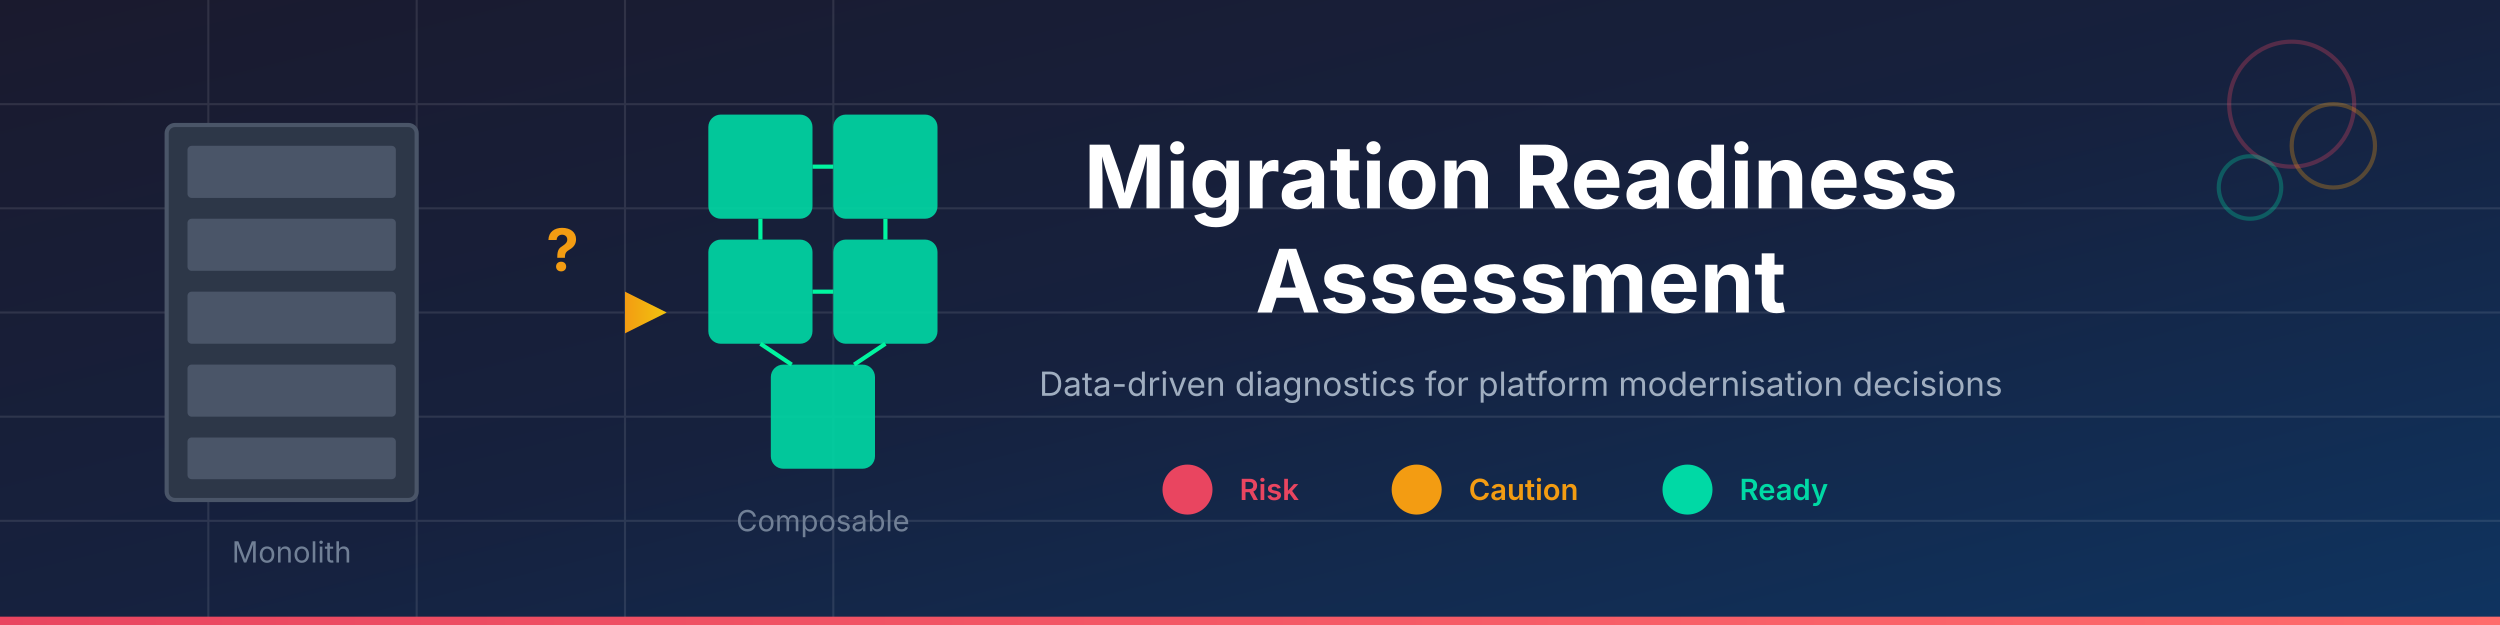
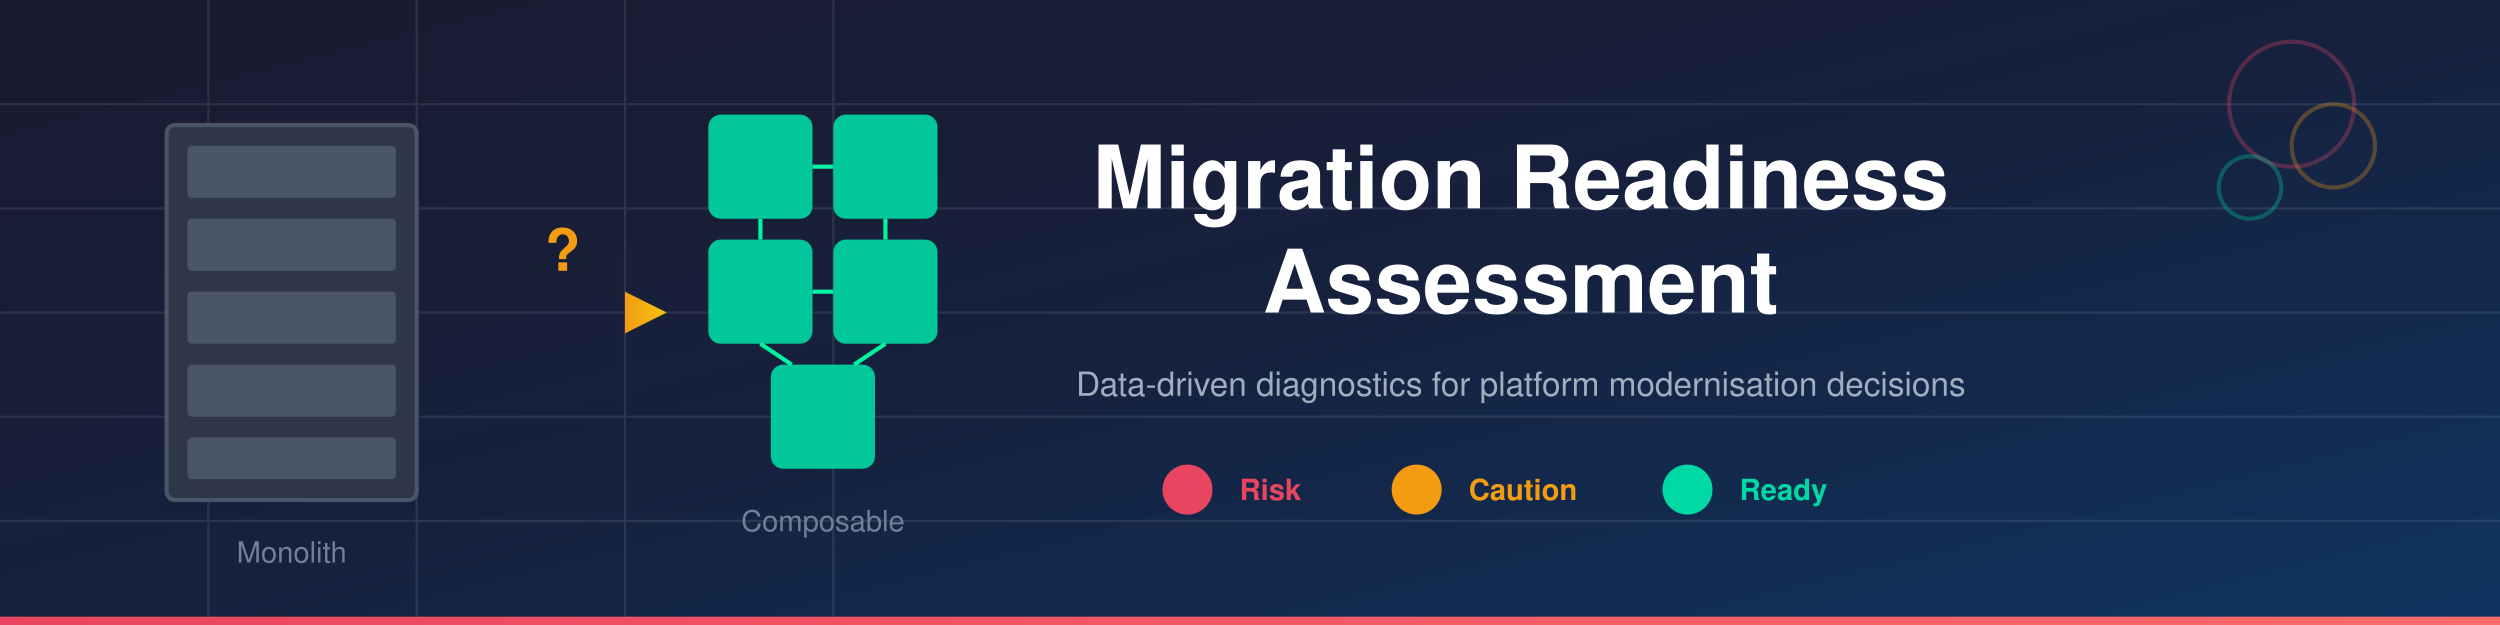
<svg xmlns="http://www.w3.org/2000/svg" viewBox="0 0 1200 300">
  <defs>
    <linearGradient id="bgGradient" x1="0%" y1="0%" x2="100%" y2="100%">
      <stop offset="0%" style="stop-color:#1a1a2e;stop-opacity:1" />
      <stop offset="50%" style="stop-color:#16213e;stop-opacity:1" />
      <stop offset="100%" style="stop-color:#0f3460;stop-opacity:1" />
    </linearGradient>
    <linearGradient id="accentGradient" x1="0%" y1="0%" x2="100%" y2="0%">
      <stop offset="0%" style="stop-color:#e94560;stop-opacity:1" />
      <stop offset="100%" style="stop-color:#ff6b6b;stop-opacity:1" />
    </linearGradient>
    <linearGradient id="greenGradient" x1="0%" y1="0%" x2="100%" y2="0%">
      <stop offset="0%" style="stop-color:#00d9a5;stop-opacity:1" />
      <stop offset="100%" style="stop-color:#00f5a0;stop-opacity:1" />
    </linearGradient>
    <linearGradient id="amberGradient" x1="0%" y1="0%" x2="100%" y2="0%">
      <stop offset="0%" style="stop-color:#f39c12;stop-opacity:1" />
      <stop offset="100%" style="stop-color:#f1c40f;stop-opacity:1" />
    </linearGradient>
  </defs>
  <rect width="1200" height="300" fill="url(#bgGradient)" />
  <g opacity="0.1">
    <line x1="0" y1="50" x2="1200" y2="50" stroke="#fff" stroke-width="1" />
    <line x1="0" y1="100" x2="1200" y2="100" stroke="#fff" stroke-width="1" />
    <line x1="0" y1="150" x2="1200" y2="150" stroke="#fff" stroke-width="1" />
    <line x1="0" y1="200" x2="1200" y2="200" stroke="#fff" stroke-width="1" />
    <line x1="0" y1="250" x2="1200" y2="250" stroke="#fff" stroke-width="1" />
    <line x1="100" y1="0" x2="100" y2="300" stroke="#fff" stroke-width="1" />
    <line x1="200" y1="0" x2="200" y2="300" stroke="#fff" stroke-width="1" />
    <line x1="300" y1="0" x2="300" y2="300" stroke="#fff" stroke-width="1" />
    <line x1="400" y1="0" x2="400" y2="300" stroke="#fff" stroke-width="1" />
  </g>
  <g transform="translate(80, 60)">
    <rect x="0" y="0" width="120" height="180" rx="4" fill="#2d3748" stroke="#4a5568" stroke-width="2" />
    <rect x="10" y="10" width="100" height="25" rx="2" fill="#4a5568" />
    <rect x="10" y="45" width="100" height="25" rx="2" fill="#4a5568" />
    <rect x="10" y="80" width="100" height="25" rx="2" fill="#4a5568" />
    <rect x="10" y="115" width="100" height="25" rx="2" fill="#4a5568" />
    <rect x="10" y="150" width="100" height="20" rx="2" fill="#4a5568" />
-     <text x="60" y="210" text-anchor="middle" fill="#718096" font-family="system-ui, -apple-system, sans-serif" font-size="14">Monolith</text>
+     <text x="60" y="210" text-anchor="middle" fill="#718096" font-family="Helvetica Neue, Helvetica, Arial, sans-serif" font-size="14">Monolith</text>
  </g>
  <g transform="translate(220, 130)">
    <line x1="0" y1="20" x2="80" y2="20" stroke="url(#amberGradient)" stroke-width="4" stroke-dasharray="8,4" />
    <polygon points="80,10 100,20 80,30" fill="url(#amberGradient)" />
-     <text x="50" y="0" text-anchor="middle" fill="#f39c12" font-family="system-ui, -apple-system, sans-serif" font-size="28" font-weight="bold">?</text>
+     <text x="50" y="0" text-anchor="middle" fill="#f39c12" font-family="Helvetica Neue, Helvetica, Arial, sans-serif" font-size="28" font-weight="bold">?</text>
  </g>
  <g transform="translate(340, 55)">
    <rect x="0" y="0" width="50" height="50" rx="6" fill="#00d9a5" opacity="0.9" />
    <rect x="60" y="0" width="50" height="50" rx="6" fill="#00d9a5" opacity="0.9" />
    <rect x="0" y="60" width="50" height="50" rx="6" fill="#00d9a5" opacity="0.9" />
    <rect x="60" y="60" width="50" height="50" rx="6" fill="#00d9a5" opacity="0.9" />
    <rect x="30" y="120" width="50" height="50" rx="6" fill="#00d9a5" opacity="0.9" />
    <line x1="25" y1="50" x2="25" y2="60" stroke="#00f5a0" stroke-width="2" />
    <line x1="85" y1="50" x2="85" y2="60" stroke="#00f5a0" stroke-width="2" />
    <line x1="50" y1="25" x2="60" y2="25" stroke="#00f5a0" stroke-width="2" />
    <line x1="50" y1="85" x2="60" y2="85" stroke="#00f5a0" stroke-width="2" />
    <line x1="25" y1="110" x2="40" y2="120" stroke="#00f5a0" stroke-width="2" />
    <line x1="85" y1="110" x2="70" y2="120" stroke="#00f5a0" stroke-width="2" />
-     <text x="55" y="200" text-anchor="middle" fill="#718096" font-family="system-ui, -apple-system, sans-serif" font-size="14">Composable</text>
+     <text x="55" y="200" text-anchor="middle" fill="#718096" font-family="Helvetica Neue, Helvetica, Arial, sans-serif" font-size="14">Composable</text>
  </g>
-   <text x="730" y="100" text-anchor="middle" fill="#ffffff" font-family="system-ui, -apple-system, sans-serif" font-size="42" font-weight="bold">Migration Readiness</text>
-   <text x="730" y="150" text-anchor="middle" fill="#ffffff" font-family="system-ui, -apple-system, sans-serif" font-size="42" font-weight="bold">Assessment</text>
-   <text x="730" y="190" text-anchor="middle" fill="#a0aec0" font-family="system-ui, -apple-system, sans-serif" font-size="16">Data-driven diagnostics for platform modernisation decisions</text>
+   <text x="730" y="100" text-anchor="middle" fill="#ffffff" font-family="Helvetica Neue, Helvetica, Arial, sans-serif" font-size="42" font-weight="bold">Migration Readiness</text>
+   <text x="730" y="150" text-anchor="middle" fill="#ffffff" font-family="Helvetica Neue, Helvetica, Arial, sans-serif" font-size="42" font-weight="bold">Assessment</text>
+   <text x="730" y="190" text-anchor="middle" fill="#a0aec0" font-family="Helvetica Neue, Helvetica, Arial, sans-serif" font-size="16">Data-driven diagnostics for platform modernisation decisions</text>
  <g transform="translate(550, 220)">
    <circle cx="20" cy="15" r="12" fill="#e94560" />
-     <text x="45" y="20" fill="#e94560" font-family="system-ui, -apple-system, sans-serif" font-size="14" font-weight="600">Risk</text>
+     <text x="45" y="20" fill="#e94560" font-family="Helvetica Neue, Helvetica, Arial, sans-serif" font-size="14" font-weight="600">Risk</text>
    <circle cx="130" cy="15" r="12" fill="#f39c12" />
-     <text x="155" y="20" fill="#f39c12" font-family="system-ui, -apple-system, sans-serif" font-size="14" font-weight="600">Caution</text>
+     <text x="155" y="20" fill="#f39c12" font-family="Helvetica Neue, Helvetica, Arial, sans-serif" font-size="14" font-weight="600">Caution</text>
    <circle cx="260" cy="15" r="12" fill="#00d9a5" />
-     <text x="285" y="20" fill="#00d9a5" font-family="system-ui, -apple-system, sans-serif" font-size="14" font-weight="600">Ready</text>
+     <text x="285" y="20" fill="#00d9a5" font-family="Helvetica Neue, Helvetica, Arial, sans-serif" font-size="14" font-weight="600">Ready</text>
  </g>
  <circle cx="1100" cy="50" r="30" fill="none" stroke="#e94560" stroke-width="2" opacity="0.3" />
  <circle cx="1120" cy="70" r="20" fill="none" stroke="#f39c12" stroke-width="2" opacity="0.3" />
  <circle cx="1080" cy="90" r="15" fill="none" stroke="#00d9a5" stroke-width="2" opacity="0.3" />
  <rect x="0" y="296" width="1200" height="4" fill="url(#accentGradient)" />
</svg>
